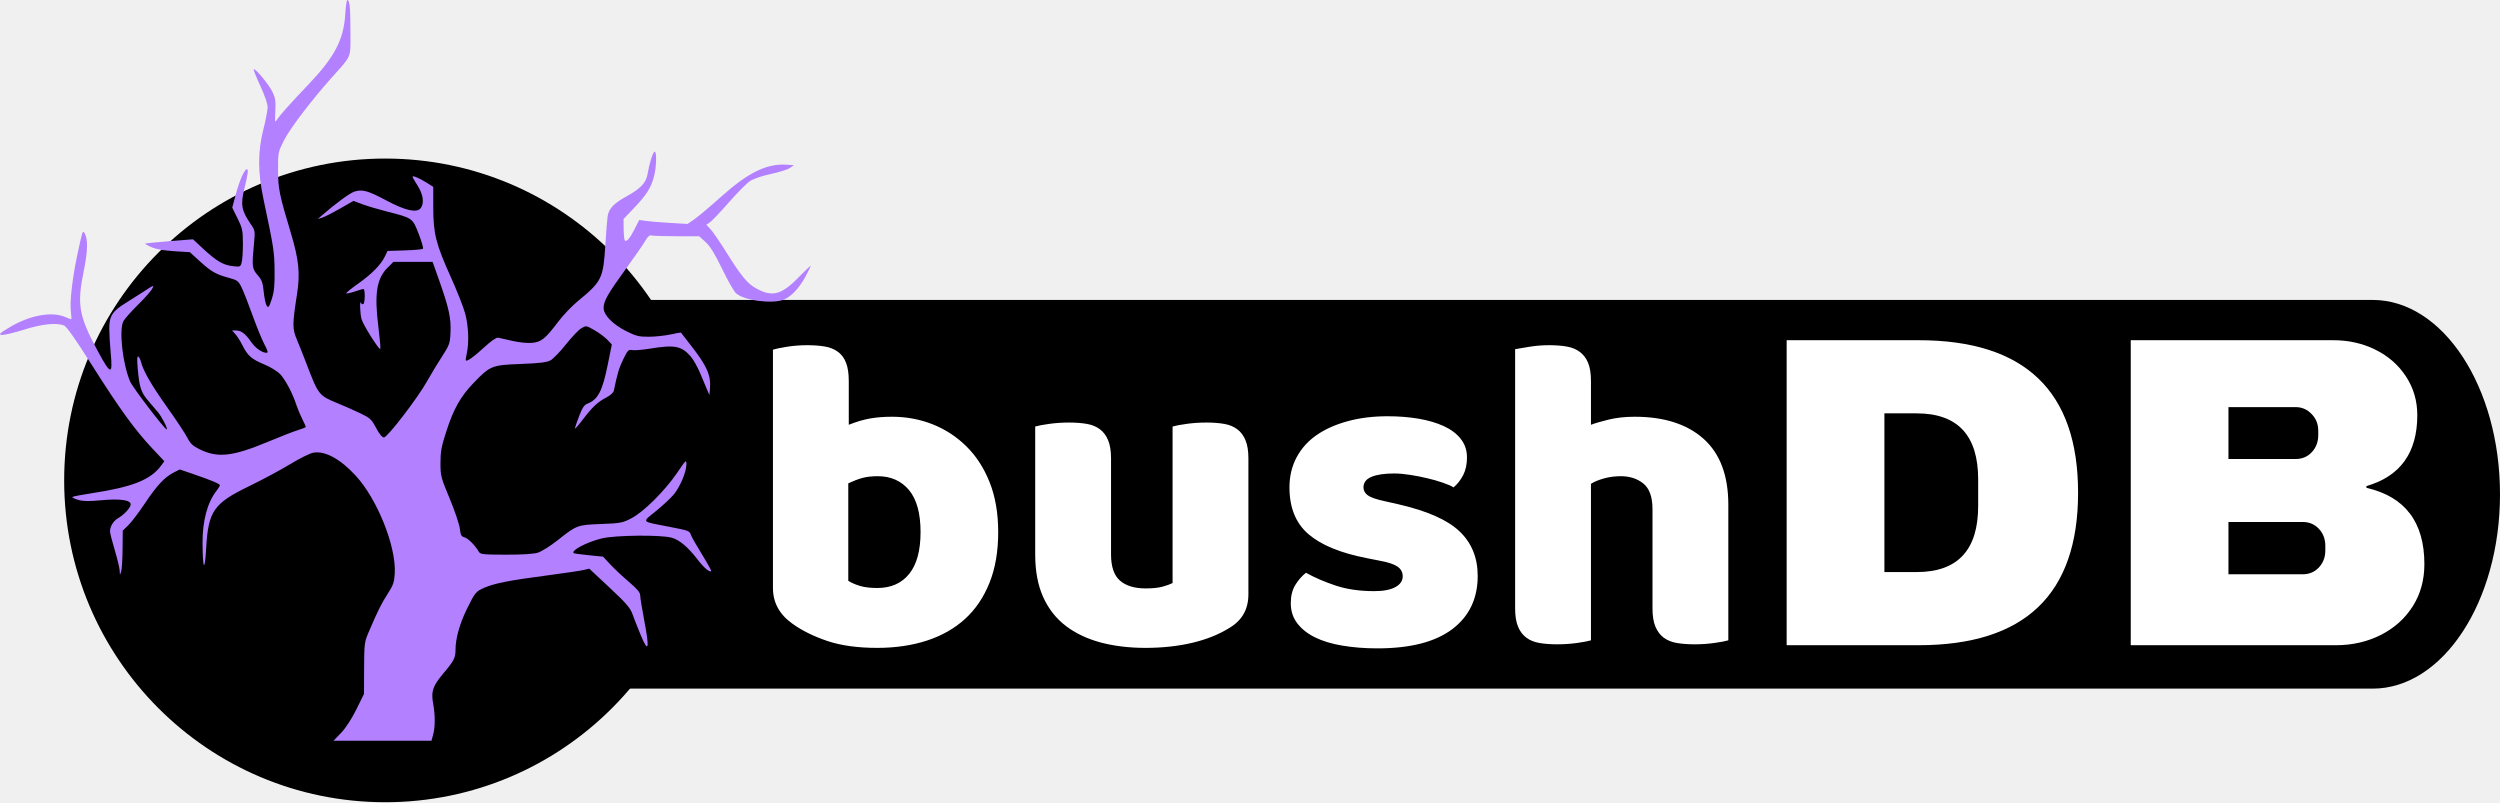
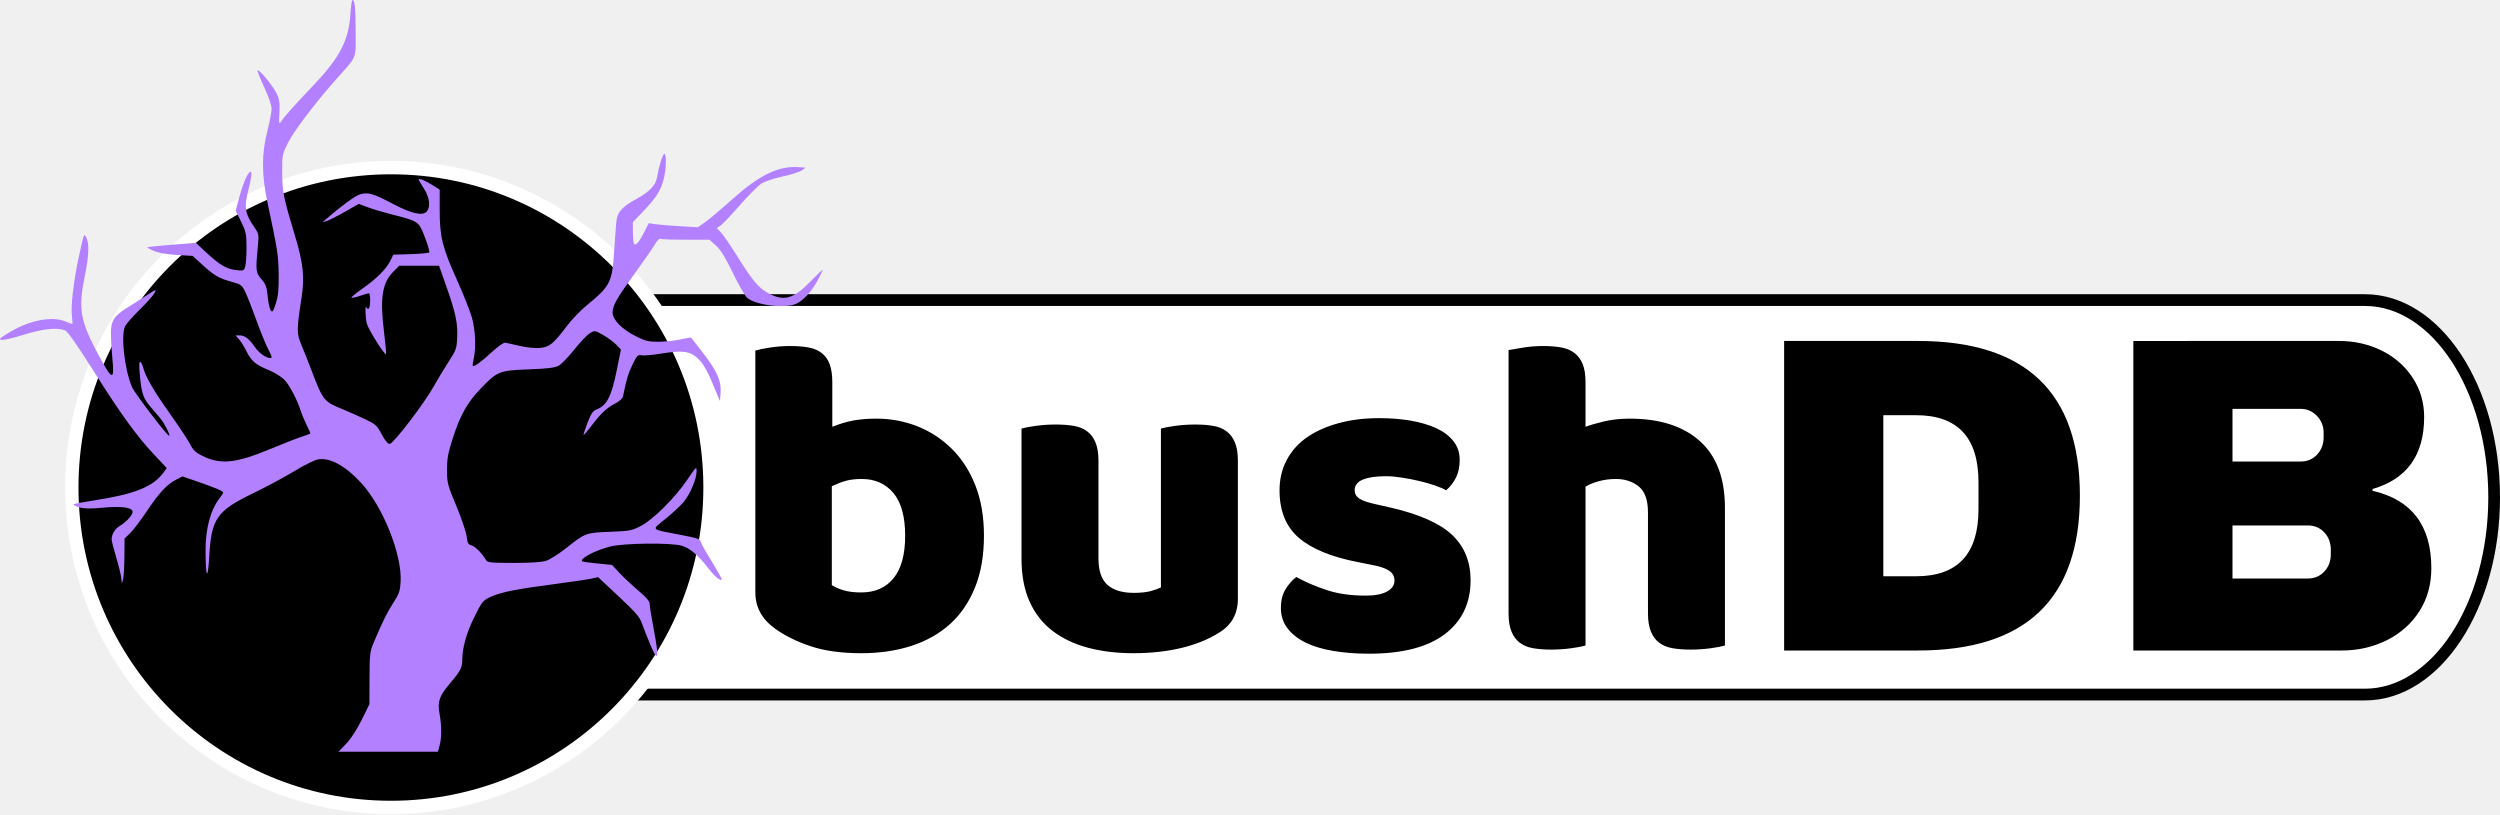
- <svg xmlns="http://www.w3.org/2000/svg" width="349.028" height="112" version="1.1" viewBox="0 0 375.205 120.4" id="svg23">
+ <svg xmlns="http://www.w3.org/2000/svg" width="343.917" height="112" version="1.1" viewBox="0 0 369.711 120.4" id="svg23">
  <defs id="defs7">
    <filter id="editing-jagged" x="0" y="0" width="1" height="1">
      <feTurbulence baseFrequency="0" result="turb" seed="1" id="feTurbulence2" />
      <feDisplacementMap in="SourceGraphic" in2="turb" id="feDisplacementMap4" scale="0" xChannelSelector="A" yChannelSelector="A" />
    </filter>
  </defs>
  <g id="g1577" transform="translate(-126.1745,-7.252486)">
    <g id="g970" transform="translate(36)" style="stroke:none" />
  </g>
  <g id="g1084" transform="matrix(1.31999,0,0,1.323332,-150.9955,-25.45632)">
-     <g id="g5">
-       <rect x="135.098" y="53.253" width="263.542" height="44.083" rx="14.484" ry="22.042" stroke-width="0.79" id="rect9" style="fill:#000000;stroke:none;stroke-width:1.312;stroke-dasharray:none" />
-       <g id="g4" transform="translate(84.6976)">
-         <circle style="fill:#000000;stroke:#000000;stroke-width:1.496;stroke-linejoin:round;stroke-dasharray:none" id="path1024" cx="73.49" cy="73.719" r="35.752" />
-         <g id="g1079">
+     <g id="g6">
+       <g id="g7">
+         <rect x="130.28" y="52.772" width="263.542" height="44.083" rx="14.484" ry="22.042" stroke-width="0.79" id="rect9" style="fill:#ffffff;stroke:#000000;stroke-width:1.312;stroke-dasharray:none" />
+         <circle style="fill:#000000;stroke:#ffffff;stroke-width:1.496;stroke-linejoin:round;stroke-dasharray:none" id="path1024" cx="158.188" cy="73.719" r="35.752" />
+         <g id="g1079" transform="translate(84.6976)">
          <path d="m 68.471,102.36 c 0.522,-0.542 1.196,-1.575 1.732,-2.654 l 0.877,-1.767 0.012,-2.914 c 0.011,-2.711 0.045,-2.989 0.477,-4 1.059,-2.476 1.476,-3.317 2.19,-4.421 0.65,-1.005 0.761,-1.323 0.819,-2.354 0.171,-3.036 -1.989,-8.42 -4.443,-11.07 -1.761,-1.903 -3.475,-2.831 -4.809,-2.606 -0.376,0.063 -1.557,0.646 -2.625,1.295 -1.068,0.649 -3.166,1.772 -4.662,2.496 -4.076,1.972 -4.663,2.82 -4.907,7.09 -0.157,2.733 -0.386,2.415 -0.409,-0.569 -0.02,-2.555 0.54,-4.657 1.603,-6.008 0.203,-0.258 0.368,-0.53 0.368,-0.605 0,-0.162 -0.972,-0.57 -3.051,-1.279 l -1.512,-0.516 -0.714,0.364 c -1.022,0.521 -1.893,1.458 -3.279,3.528 -0.668,0.997 -1.501,2.091 -1.852,2.431 l -0.637,0.618 -0.018,2.092 c -0.01,1.151 -0.083,2.296 -0.163,2.544 -0.142,0.445 -0.145,0.443 -0.165,-0.091 -0.011,-0.299 -0.264,-1.351 -0.561,-2.338 -0.298,-0.987 -0.541,-1.941 -0.541,-2.119 0,-0.554 0.372,-1.174 0.885,-1.477 0.74,-0.437 1.468,-1.226 1.468,-1.59 0,-0.5 -1.233,-0.669 -3.388,-0.466 -1.382,0.131 -2.038,0.118 -2.598,-0.049 -0.412,-0.123 -0.702,-0.271 -0.645,-0.328 0.057,-0.057 1.101,-0.256 2.32,-0.441 4.497,-0.686 6.588,-1.517 7.743,-3.079 l 0.393,-0.532 -1.402,-1.486 c -1.962,-2.08 -3.715,-4.497 -6.859,-9.458 -1.785,-2.816 -2.86,-4.341 -3.135,-4.448 -0.883,-0.343 -2.504,-0.174 -4.586,0.479 -1.126,0.353 -2.252,0.618 -2.503,0.588 -0.391,-0.046 -0.27,-0.166 0.849,-0.84 2.281,-1.374 4.779,-1.851 6.324,-1.205 0.357,0.149 0.684,0.272 0.725,0.272 0.041,0 0.023,-0.387 -0.04,-0.861 -0.145,-1.093 0.176,-3.884 0.756,-6.562 0.573,-2.65 0.587,-2.69 0.792,-2.357 0.416,0.673 0.386,1.996 -0.097,4.359 -0.77,3.766 -0.544,5.047 1.587,8.989 1.504,2.781 1.737,2.821 1.49,0.252 -0.082,-0.856 -0.154,-2.085 -0.161,-2.733 -0.014,-1.434 0.344,-2.003 1.837,-2.916 0.552,-0.338 1.521,-0.952 2.152,-1.364 1.081,-0.706 1.134,-0.722 0.896,-0.272 -0.139,0.263 -0.876,1.089 -1.637,1.836 -0.761,0.747 -1.501,1.578 -1.643,1.847 -0.525,0.993 -0.077,4.93 0.781,6.871 0.301,0.681 3.92,5.404 4.14,5.404 0.181,0 -0.531,-1.409 -0.978,-1.936 -0.27,-0.318 -0.804,-0.947 -1.187,-1.399 -0.764,-0.899 -0.943,-1.473 -1.131,-3.617 -0.084,-0.966 -0.064,-1.392 0.062,-1.314 0.103,0.063 0.239,0.322 0.302,0.575 0.262,1.044 1.185,2.645 2.965,5.14 1.036,1.453 2.078,3.022 2.314,3.486 0.344,0.674 0.625,0.94 1.397,1.317 2.055,1.005 3.744,0.822 7.734,-0.837 1.444,-0.601 3.012,-1.209 3.485,-1.351 0.473,-0.142 0.86,-0.299 0.86,-0.348 0,-0.049 -0.193,-0.474 -0.428,-0.944 -0.235,-0.47 -0.532,-1.18 -0.66,-1.578 -0.405,-1.265 -1.255,-2.869 -1.84,-3.472 -0.311,-0.321 -1.103,-0.806 -1.761,-1.078 -1.474,-0.61 -1.92,-0.993 -2.501,-2.149 -0.25,-0.498 -0.623,-1.089 -0.828,-1.313 l -0.374,-0.407 h 0.444 c 0.59,0 1.071,0.358 1.701,1.266 0.509,0.734 1.26,1.268 1.785,1.268 0.199,0 0.14,-0.231 -0.244,-0.951 -0.279,-0.523 -0.883,-1.994 -1.342,-3.269 -0.459,-1.275 -1.017,-2.696 -1.24,-3.156 -0.379,-0.781 -0.48,-0.858 -1.492,-1.133 -1.459,-0.397 -1.974,-0.693 -3.292,-1.889 l -1.119,-1.016 -1.778,-0.108 c -1.128,-0.069 -2.069,-0.233 -2.575,-0.451 -0.439,-0.188 -0.764,-0.373 -0.724,-0.409 0.04,-0.037 1.28,-0.162 2.754,-0.279 l 2.681,-0.213 1.103,1.021 c 1.562,1.446 2.303,1.89 3.365,2.016 0.901,0.107 0.928,0.096 1.07,-0.413 0.08,-0.287 0.143,-1.255 0.139,-2.151 -0.006,-1.477 -0.063,-1.743 -0.61,-2.845 l -0.604,-1.216 0.404,-1.5 c 0.433,-1.609 0.987,-2.858 1.268,-2.858 0.186,0 0.11,0.578 -0.29,2.199 -0.457,1.85 -0.338,2.482 0.765,4.088 0.447,0.65 0.463,0.755 0.329,2.132 -0.253,2.604 -0.223,2.867 0.411,3.588 0.483,0.55 0.592,0.851 0.698,1.924 0.069,0.699 0.223,1.405 0.342,1.568 0.185,0.253 0.268,0.139 0.565,-0.766 0.273,-0.834 0.343,-1.531 0.324,-3.236 -0.024,-2.154 -0.099,-2.633 -1.253,-8.057 -0.665,-3.123 -0.67,-5.396 -0.019,-7.967 0.265,-1.046 0.481,-2.181 0.482,-2.523 1.35e-4,-0.361 -0.35,-1.372 -0.835,-2.409 -0.459,-0.983 -0.796,-1.826 -0.747,-1.874 0.159,-0.159 1.726,1.726 2.131,2.562 0.327,0.676 0.384,1.056 0.327,2.188 -0.065,1.28 -0.051,1.342 0.206,0.944 0.346,-0.536 1.421,-1.734 3.627,-4.047 2.918,-3.059 3.946,-5.036 4.119,-7.921 0.052,-0.871 0.156,-1.584 0.23,-1.584 0.267,0 0.353,0.861 0.356,3.562 0.003,3.133 0.225,2.595 -2.194,5.31 -2.312,2.594 -4.682,5.708 -5.36,7.043 -0.668,1.316 -0.681,1.383 -0.677,3.351 0.005,2.118 0.149,2.827 1.448,7.124 0.917,3.035 1.079,4.597 0.717,6.924 -0.552,3.547 -0.552,3.955 5.4e-4,5.26 0.272,0.642 0.774,1.901 1.115,2.797 1.29,3.385 1.387,3.507 3.437,4.337 0.684,0.277 1.83,0.782 2.548,1.122 1.205,0.571 1.35,0.702 1.881,1.699 0.372,0.699 0.689,1.08 0.898,1.08 0.395,0 3.857,-4.504 4.907,-6.385 0.402,-0.72 1.151,-1.956 1.664,-2.747 0.883,-1.361 0.936,-1.51 0.994,-2.806 0.072,-1.587 -0.186,-2.765 -1.282,-5.85 l -0.756,-2.127 h -4.452 l -0.683,0.683 c -1.224,1.224 -1.497,2.962 -1.037,6.618 0.172,1.372 0.275,2.533 0.228,2.58 -0.14,0.14 -1.943,-2.715 -2.133,-3.38 -0.177,-0.618 -0.227,-2.263 -0.056,-1.838 0.05,0.125 0.166,0.181 0.257,0.125 0.206,-0.127 0.221,-1.71 0.017,-1.71 -0.082,0 -0.534,0.131 -1.006,0.292 -0.471,0.161 -0.897,0.252 -0.946,0.202 -0.049,-0.049 0.546,-0.535 1.322,-1.079 1.55,-1.086 2.626,-2.178 3.075,-3.119 l 0.291,-0.61 1.951,-0.061 c 1.073,-0.033 2.007,-0.117 2.076,-0.186 0.069,-0.069 -0.149,-0.829 -0.483,-1.688 -0.701,-1.801 -0.693,-1.796 -3.638,-2.542 -0.978,-0.248 -2.228,-0.619 -2.777,-0.824 l -0.998,-0.374 -1.576,0.895 c -0.867,0.492 -1.78,0.953 -2.029,1.023 l -0.453,0.128 0.379,-0.328 c 1.64,-1.42 3.236,-2.591 3.776,-2.769 0.895,-0.295 1.538,-0.117 3.672,1.019 2.101,1.118 3.406,1.415 3.852,0.877 0.447,-0.539 0.318,-1.56 -0.323,-2.559 -0.321,-0.501 -0.584,-0.963 -0.584,-1.026 0,-0.173 0.793,0.162 1.621,0.685 l 0.733,0.463 V 42.747 c 0,2.967 0.301,4.165 1.973,7.86 0.704,1.555 1.444,3.421 1.645,4.147 0.389,1.405 0.471,3.37 0.19,4.58 -0.092,0.396 -0.137,0.748 -0.102,0.784 0.141,0.141 0.907,-0.407 2.099,-1.502 0.77,-0.707 1.372,-1.122 1.569,-1.083 0.176,0.035 0.915,0.201 1.643,0.368 0.763,0.175 1.706,0.268 2.226,0.218 1.057,-0.102 1.503,-0.464 2.989,-2.427 0.538,-0.711 1.528,-1.744 2.199,-2.295 2.733,-2.243 2.898,-2.575 3.132,-6.344 0.094,-1.508 0.213,-2.998 0.266,-3.312 0.144,-0.864 0.708,-1.447 2.18,-2.255 1.546,-0.848 2.191,-1.528 2.349,-2.476 0.202,-1.211 0.632,-2.575 0.812,-2.575 0.259,0 0.21,1.757 -0.08,2.847 -0.337,1.265 -0.853,2.072 -2.269,3.551 l -1.186,1.238 0.013,1.159 c 0.008,0.637 0.066,1.212 0.131,1.277 0.202,0.202 0.585,-0.245 1.123,-1.307 l 0.516,-1.02 0.738,0.109 c 0.406,0.06 1.643,0.162 2.749,0.227 l 2.011,0.118 0.795,-0.549 c 0.437,-0.302 1.814,-1.459 3.058,-2.571 3.061,-2.735 5.188,-3.76 7.459,-3.597 l 0.779,0.056 -0.466,0.317 c -0.257,0.174 -1.231,0.48 -2.166,0.68 -0.992,0.212 -1.979,0.548 -2.372,0.808 -0.37,0.245 -1.449,1.332 -2.398,2.415 -0.949,1.084 -1.912,2.097 -2.141,2.251 l -0.416,0.281 0.484,0.516 c 0.266,0.284 1.07,1.453 1.786,2.599 1.65,2.639 2.361,3.51 3.309,4.055 1.863,1.071 2.939,0.812 4.877,-1.172 0.772,-0.79 1.403,-1.387 1.403,-1.325 0,0.062 -0.255,0.59 -0.566,1.174 -0.676,1.268 -1.624,2.288 -2.445,2.631 -1.302,0.544 -4.572,0.12 -5.475,-0.71 -0.238,-0.219 -0.951,-1.468 -1.584,-2.774 -0.832,-1.719 -1.352,-2.557 -1.878,-3.033 l -0.727,-0.657 h -2.61 c -1.436,0 -2.722,-0.043 -2.86,-0.096 -0.156,-0.06 -0.395,0.162 -0.636,0.588 -0.212,0.376 -1.21,1.816 -2.218,3.199 -2.071,2.842 -2.538,3.661 -2.538,4.448 0,0.795 1.049,1.865 2.577,2.629 1.106,0.554 1.443,0.636 2.562,0.631 0.709,-0.004 1.817,-0.12 2.463,-0.258 0.646,-0.139 1.179,-0.238 1.184,-0.22 0.006,0.018 0.46,0.602 1.012,1.299 1.938,2.448 2.433,3.546 2.293,5.081 l -0.065,0.713 -0.223,-0.519 c -0.123,-0.285 -0.478,-1.132 -0.79,-1.88 -0.312,-0.749 -0.811,-1.64 -1.11,-1.98 -1.054,-1.201 -1.827,-1.348 -4.653,-0.885 -0.846,0.139 -1.748,0.212 -2.005,0.163 -0.421,-0.081 -0.519,0.021 -1.02,1.057 -0.482,0.996 -0.674,1.638 -1.058,3.527 -0.047,0.232 -0.39,0.549 -0.85,0.786 -0.983,0.507 -1.592,1.076 -2.693,2.519 -0.486,0.637 -0.884,1.087 -0.884,1 0,-0.087 0.213,-0.716 0.473,-1.397 0.363,-0.949 0.584,-1.281 0.95,-1.42 1.196,-0.455 1.701,-1.423 2.311,-4.437 l 0.461,-2.275 -0.513,-0.536 c -0.282,-0.295 -0.94,-0.781 -1.461,-1.079 -0.943,-0.54 -0.951,-0.541 -1.505,-0.214 -0.307,0.181 -1.093,1.005 -1.748,1.831 -0.655,0.826 -1.444,1.638 -1.754,1.804 -0.426,0.228 -1.255,0.328 -3.397,0.408 -3.27,0.123 -3.459,0.199 -5.356,2.167 -1.451,1.505 -2.257,2.926 -3.061,5.396 -0.579,1.779 -0.69,2.367 -0.69,3.659 3.58e-4,1.465 0.051,1.66 1.047,4.042 0.576,1.377 1.094,2.906 1.152,3.398 0.088,0.744 0.177,0.912 0.531,1.001 0.406,0.102 1.202,0.896 1.622,1.619 0.179,0.309 0.457,0.34 3.078,0.345 1.83,0.004 3.158,-0.078 3.64,-0.225 0.417,-0.127 1.436,-0.765 2.263,-1.419 2.166,-1.712 2.219,-1.732 4.934,-1.834 2.204,-0.084 2.438,-0.128 3.451,-0.653 1.391,-0.722 3.831,-3.147 5.209,-5.177 1.005,-1.48 1.038,-1.509 1.033,-0.905 -0.006,0.826 -0.697,2.474 -1.408,3.355 -0.314,0.39 -1.221,1.238 -2.016,1.885 -1.669,1.36 -1.831,1.168 1.527,1.821 2.262,0.44 2.233,0.429 2.437,0.965 0.083,0.219 0.647,1.203 1.254,2.188 0.606,0.984 1.07,1.823 1.03,1.863 -0.175,0.175 -0.828,-0.376 -1.542,-1.302 -1.1,-1.426 -2.043,-2.222 -2.942,-2.483 -1.203,-0.35 -6.454,-0.296 -7.978,0.081 -1.706,0.422 -3.489,1.358 -3.179,1.668 0.038,0.038 0.806,0.143 1.706,0.233 l 1.637,0.164 0.832,0.89 c 0.458,0.489 1.407,1.377 2.11,1.973 0.95,0.805 1.279,1.199 1.281,1.536 9.4e-4,0.249 0.217,1.57 0.478,2.935 0.602,3.142 0.464,3.677 -0.408,1.585 -0.352,-0.843 -0.776,-1.921 -0.944,-2.395 -0.251,-0.711 -0.709,-1.24 -2.611,-3.013 l -2.307,-2.151 -0.678,0.16 c -0.373,0.088 -2.266,0.368 -4.208,0.622 -4.165,0.545 -5.859,0.875 -7.005,1.366 -1,0.429 -1.097,0.546 -2.044,2.476 -0.795,1.62 -1.265,3.301 -1.269,4.537 -0.003,0.961 -0.162,1.274 -1.37,2.701 -1.217,1.437 -1.43,2.056 -1.178,3.422 0.243,1.314 0.244,2.68 0.001,3.552 l -0.189,0.679 H 67.616 l 0.855,-0.887 z" fill="#9955ff" stroke="#000" stroke-width="1.139" id="path21" style="fill:#b380ff;stroke:none;stroke-width:0;stroke-dasharray:none" />
        </g>
-       </g>
-       <g id="g202" transform="matrix(0.7581872,0,0,0.7581872,130.8462,18.23971)" style="fill:#ffffff;stroke:none">
-         <path d="m 265.995,52.204 q 23.936,0 23.936,22.812 0,22.812 -23.936,22.812 H 246.228 V 52.204 Z m -5.109,10.943 V 86.886 h 4.839 q 9.223,0 9.223,-9.88 v -3.979 q 0,-9.88 -9.223,-9.88 z m 67.314,-10.943 q 3.451,0 6.331,1.425 2.886,1.425 4.581,4.01 1.689,2.585 1.689,5.772 0,8.419 -7.627,10.611 v 0.264 q 8.689,1.99 8.689,11.409 0,3.58 -1.756,6.331 -1.762,2.751 -4.808,4.28 -3.052,1.523 -6.699,1.523 H 297.828 V 52.205 Z m -15.719,10.009 v 7.762 h 10.083 q 1.461,0 2.419,-1.025 0.964,-1.032 0.964,-2.555 v -0.663 q 0,-1.461 -0.995,-2.487 -0.995,-1.032 -2.389,-1.032 z m 0,17.182 v 7.823 h 11.145 q 1.455,0 2.419,-1.025 0.964,-1.032 0.964,-2.555 v -0.663 q 0,-1.529 -0.964,-2.555 -0.964,-1.025 -2.419,-1.025 z" fill="#aa0000" stroke-width="0.614" id="path11" style="fill:#ffffff;stroke:none" />
-         <g transform="matrix(1.045165,0,0,1.045165,90.59312,97.16051)" fill="#ffffff" id="g15" style="fill:#ffffff;stroke:none;filter:url(#editing-jagged)">
-           <path d="m 3.46,-7.55 v -34.11 q 0.64,-0.2 2.04,-0.42 1.41,-0.22 2.88,-0.22 1.41,0 2.53,0.19 1.12,0.19 1.89,0.77 0.77,0.57 1.15,1.56 0.39,1 0.39,2.6 v 6.27 q 1.6,-0.64 3.04,-0.9 1.44,-0.25 3.16,-0.25 3.08,0 5.83,1.08 2.75,1.09 4.86,3.17 2.11,2.08 3.33,5.15 1.22,3.08 1.22,7.11 0,4.16 -1.25,7.26 -1.25,3.11 -3.49,5.15 -2.24,2.05 -5.47,3.11 -3.23,1.05 -7.14,1.05 -4.22,0 -7.17,-0.99 Q 8.32,-0.96 6.27,-2.43 3.46,-4.42 3.46,-7.55 Z m 14.97,0 q 2.95,0 4.58,-2.02 1.63,-2.01 1.63,-5.98 0,-4.03 -1.66,-6.02 -1.67,-1.98 -4.48,-1.98 -1.28,0 -2.21,0.25 -0.93,0.26 -2.02,0.77 v 13.95 q 0.71,0.45 1.7,0.74 0.99,0.29 2.46,0.29 z m 22.66,-4.8 v -18.31 q 0.64,-0.19 2.01,-0.38 1.38,-0.19 2.85,-0.19 1.41,0 2.53,0.19 1.12,0.19 1.89,0.77 0.77,0.57 1.18,1.57 0.42,0.99 0.42,2.59 v 13.76 q 0,2.62 1.28,3.74 1.28,1.12 3.71,1.12 1.47,0 2.4,-0.25 0.93,-0.26 1.44,-0.52 v -22.4 q 0.64,-0.19 2.02,-0.38 1.37,-0.19 2.84,-0.19 1.41,0 2.53,0.19 1.12,0.19 1.89,0.77 0.77,0.57 1.18,1.57 0.42,0.99 0.42,2.59 v 19.45 q 0,3.2 -2.69,4.8 -2.24,1.41 -5.34,2.15 -3.11,0.73 -6.75,0.73 -3.46,0 -6.37,-0.76 -2.91,-0.77 -5.03,-2.37 -2.11,-1.6 -3.26,-4.13 -1.15,-2.53 -1.15,-6.11 z m 63.49,3.07 q 0,4.86 -3.65,7.62 -3.65,2.75 -10.75,2.75 -2.69,0 -5,-0.39 -2.3,-0.38 -3.93,-1.18 -1.63,-0.8 -2.56,-2.02 -0.93,-1.21 -0.93,-2.88 0,-1.53 0.64,-2.59 0.64,-1.05 1.54,-1.76 1.85,1.03 4.25,1.83 2.4,0.8 5.54,0.8 1.98,0 3.04,-0.58 1.05,-0.58 1.05,-1.54 0,-0.89 -0.76,-1.4 -0.77,-0.52 -2.56,-0.84 l -1.92,-0.38 q -5.57,-1.09 -8.29,-3.42 -2.72,-2.34 -2.72,-6.69 0,-2.37 1.02,-4.29 1.03,-1.92 2.88,-3.2 1.86,-1.28 4.45,-1.98 2.59,-0.71 5.73,-0.71 2.37,0 4.45,0.35 2.08,0.36 3.61,1.06 1.54,0.7 2.43,1.82 0.9,1.12 0.9,2.66 0,1.47 -0.54,2.53 -0.55,1.05 -1.38,1.76 -0.51,-0.32 -1.54,-0.67 -1.02,-0.36 -2.24,-0.64 -1.21,-0.29 -2.46,-0.48 -1.25,-0.2 -2.27,-0.2 -2.11,0 -3.27,0.48 -1.15,0.48 -1.15,1.51 0,0.7 0.64,1.15 0.64,0.45 2.43,0.83 l 1.99,0.45 q 6.14,1.41 8.73,3.87 2.6,2.47 2.6,6.37 z m 35.96,-10.18 v 19.4 q -0.64,0.19 -2.01,0.38 -1.38,0.19 -2.85,0.19 -1.41,0 -2.53,-0.19 -1.12,-0.19 -1.89,-0.77 -0.76,-0.57 -1.18,-1.57 -0.42,-0.99 -0.42,-2.59 v -14.21 q 0,-2.62 -1.31,-3.68 -1.31,-1.05 -3.23,-1.05 -1.28,0 -2.43,0.32 -1.15,0.32 -1.86,0.77 v 22.4 q -0.64,0.19 -2.01,0.38 -1.38,0.19 -2.85,0.19 -1.41,0 -2.53,-0.19 -1.12,-0.19 -1.89,-0.77 -0.77,-0.57 -1.18,-1.57 -0.42,-0.99 -0.42,-2.59 v -37.12 q 0.71,-0.13 2.08,-0.35 1.38,-0.22 2.79,-0.22 1.4,0 2.52,0.19 1.12,0.19 1.89,0.77 0.77,0.57 1.19,1.56 0.41,1 0.41,2.6 v 6.27 q 0.83,-0.32 2.53,-0.74 1.7,-0.41 3.74,-0.41 6.34,0 9.89,3.16 3.55,3.17 3.55,9.44 z" fill="#ffffff" id="path13" style="fill:#ffffff;stroke:none" />
+         <g id="g202" transform="matrix(0.7581872,0,0,0.7581872,130.8462,17.75915)" style="fill:#ffffff;stroke:#000000;stroke-width:2.18;stroke-dasharray:none">
+           <g id="g5" transform="translate(-4.296565)">
+             <path d="m 265.995,52.204 q 23.936,0 23.936,22.812 0,22.812 -23.936,22.812 H 246.228 V 52.204 Z m -5.109,10.943 V 86.886 h 4.839 q 9.223,0 9.223,-9.88 v -3.979 q 0,-9.88 -9.223,-9.88 z m 67.314,-10.943 q 3.451,0 6.331,1.425 2.886,1.425 4.581,4.01 1.689,2.585 1.689,5.772 0,8.419 -7.627,10.611 v 0.264 q 8.689,1.99 8.689,11.409 0,3.58 -1.756,6.331 -1.762,2.751 -4.808,4.28 -3.052,1.523 -6.699,1.523 H 297.828 V 52.205 Z m -15.719,10.009 v 7.762 h 10.083 q 1.461,0 2.419,-1.025 0.964,-1.032 0.964,-2.555 v -0.663 q 0,-1.461 -0.995,-2.487 -0.995,-1.032 -2.389,-1.032 z m 0,17.182 v 7.823 h 11.145 q 1.455,0 2.419,-1.025 0.964,-1.032 0.964,-2.555 v -0.663 q 0,-1.529 -0.964,-2.555 -0.964,-1.025 -2.419,-1.025 z" fill="#aa0000" stroke-width="0.614" id="path11" style="fill:#000000;stroke:none;stroke-width:2.18;stroke-dasharray:none" />
+             <g transform="matrix(1.045165,0,0,1.045165,90.59312,97.16051)" fill="#ffffff" id="g15" style="fill:#000000;stroke:none;stroke-width:2.086;stroke-dasharray:none;stroke-opacity:1;filter:url(#editing-jagged)">
+               <path d="m 3.46,-7.55 v -34.11 q 0.64,-0.2 2.04,-0.42 1.41,-0.22 2.88,-0.22 1.41,0 2.53,0.19 1.12,0.19 1.89,0.77 0.77,0.57 1.15,1.56 0.39,1 0.39,2.6 v 6.27 q 1.6,-0.64 3.04,-0.9 1.44,-0.25 3.16,-0.25 3.08,0 5.83,1.08 2.75,1.09 4.86,3.17 2.11,2.08 3.33,5.15 1.22,3.08 1.22,7.11 0,4.16 -1.25,7.26 -1.25,3.11 -3.49,5.15 -2.24,2.05 -5.47,3.11 -3.23,1.05 -7.14,1.05 -4.22,0 -7.17,-0.99 Q 8.32,-0.96 6.27,-2.43 3.46,-4.42 3.46,-7.55 Z m 14.97,0 q 2.95,0 4.58,-2.02 1.63,-2.01 1.63,-5.98 0,-4.03 -1.66,-6.02 -1.67,-1.98 -4.48,-1.98 -1.28,0 -2.21,0.25 -0.93,0.26 -2.02,0.77 v 13.95 q 0.71,0.45 1.7,0.74 0.99,0.29 2.46,0.29 z m 22.66,-4.8 v -18.31 q 0.64,-0.19 2.01,-0.38 1.38,-0.19 2.85,-0.19 1.41,0 2.53,0.19 1.12,0.19 1.89,0.77 0.77,0.57 1.18,1.57 0.42,0.99 0.42,2.59 v 13.76 q 0,2.62 1.28,3.74 1.28,1.12 3.71,1.12 1.47,0 2.4,-0.25 0.93,-0.26 1.44,-0.52 v -22.4 q 0.64,-0.19 2.02,-0.38 1.37,-0.19 2.84,-0.19 1.41,0 2.53,0.19 1.12,0.19 1.89,0.77 0.77,0.57 1.18,1.57 0.42,0.99 0.42,2.59 v 19.45 q 0,3.2 -2.69,4.8 -2.24,1.41 -5.34,2.15 -3.11,0.73 -6.75,0.73 -3.46,0 -6.37,-0.76 -2.91,-0.77 -5.03,-2.37 -2.11,-1.6 -3.26,-4.13 -1.15,-2.53 -1.15,-6.11 z m 63.49,3.07 q 0,4.86 -3.65,7.62 -3.65,2.75 -10.75,2.75 -2.69,0 -5,-0.39 -2.3,-0.38 -3.93,-1.18 -1.63,-0.8 -2.56,-2.02 -0.93,-1.21 -0.93,-2.88 0,-1.53 0.64,-2.59 0.64,-1.05 1.54,-1.76 1.85,1.03 4.25,1.83 2.4,0.8 5.54,0.8 1.98,0 3.04,-0.58 1.05,-0.58 1.05,-1.54 0,-0.89 -0.76,-1.4 -0.77,-0.52 -2.56,-0.84 l -1.92,-0.38 q -5.57,-1.09 -8.29,-3.42 -2.72,-2.34 -2.72,-6.69 0,-2.37 1.02,-4.29 1.03,-1.92 2.88,-3.2 1.86,-1.28 4.45,-1.98 2.59,-0.71 5.73,-0.71 2.37,0 4.45,0.35 2.08,0.36 3.61,1.06 1.54,0.7 2.43,1.82 0.9,1.12 0.9,2.66 0,1.47 -0.54,2.53 -0.55,1.05 -1.38,1.76 -0.51,-0.32 -1.54,-0.67 -1.02,-0.36 -2.24,-0.64 -1.21,-0.29 -2.46,-0.48 -1.25,-0.2 -2.27,-0.2 -2.11,0 -3.27,0.48 -1.15,0.48 -1.15,1.51 0,0.7 0.64,1.15 0.64,0.45 2.43,0.83 l 1.99,0.45 q 6.14,1.41 8.73,3.87 2.6,2.47 2.6,6.37 z m 35.96,-10.18 v 19.4 q -0.64,0.19 -2.01,0.38 -1.38,0.19 -2.85,0.19 -1.41,0 -2.53,-0.19 -1.12,-0.19 -1.89,-0.77 -0.76,-0.57 -1.18,-1.57 -0.42,-0.99 -0.42,-2.59 v -14.21 q 0,-2.62 -1.31,-3.68 -1.31,-1.05 -3.23,-1.05 -1.28,0 -2.43,0.32 -1.15,0.32 -1.86,0.77 v 22.4 q -0.64,0.19 -2.01,0.38 -1.38,0.19 -2.85,0.19 -1.41,0 -2.53,-0.19 -1.12,-0.19 -1.89,-0.77 -0.77,-0.57 -1.18,-1.57 -0.42,-0.99 -0.42,-2.59 v -37.12 q 0.71,-0.13 2.08,-0.35 1.38,-0.22 2.79,-0.22 1.4,0 2.52,0.19 1.12,0.19 1.89,0.77 0.77,0.57 1.19,1.56 0.41,1 0.41,2.6 v 6.27 q 0.83,-0.32 2.53,-0.74 1.7,-0.41 3.74,-0.41 6.34,0 9.89,3.16 3.55,3.17 3.55,9.44 z" fill="#ffffff" id="path13" style="fill:#000000;stroke:none;stroke-width:2.086;stroke-dasharray:none;stroke-opacity:1" />
+             </g>
+           </g>
        </g>
      </g>
    </g>
  </g>
</svg>
